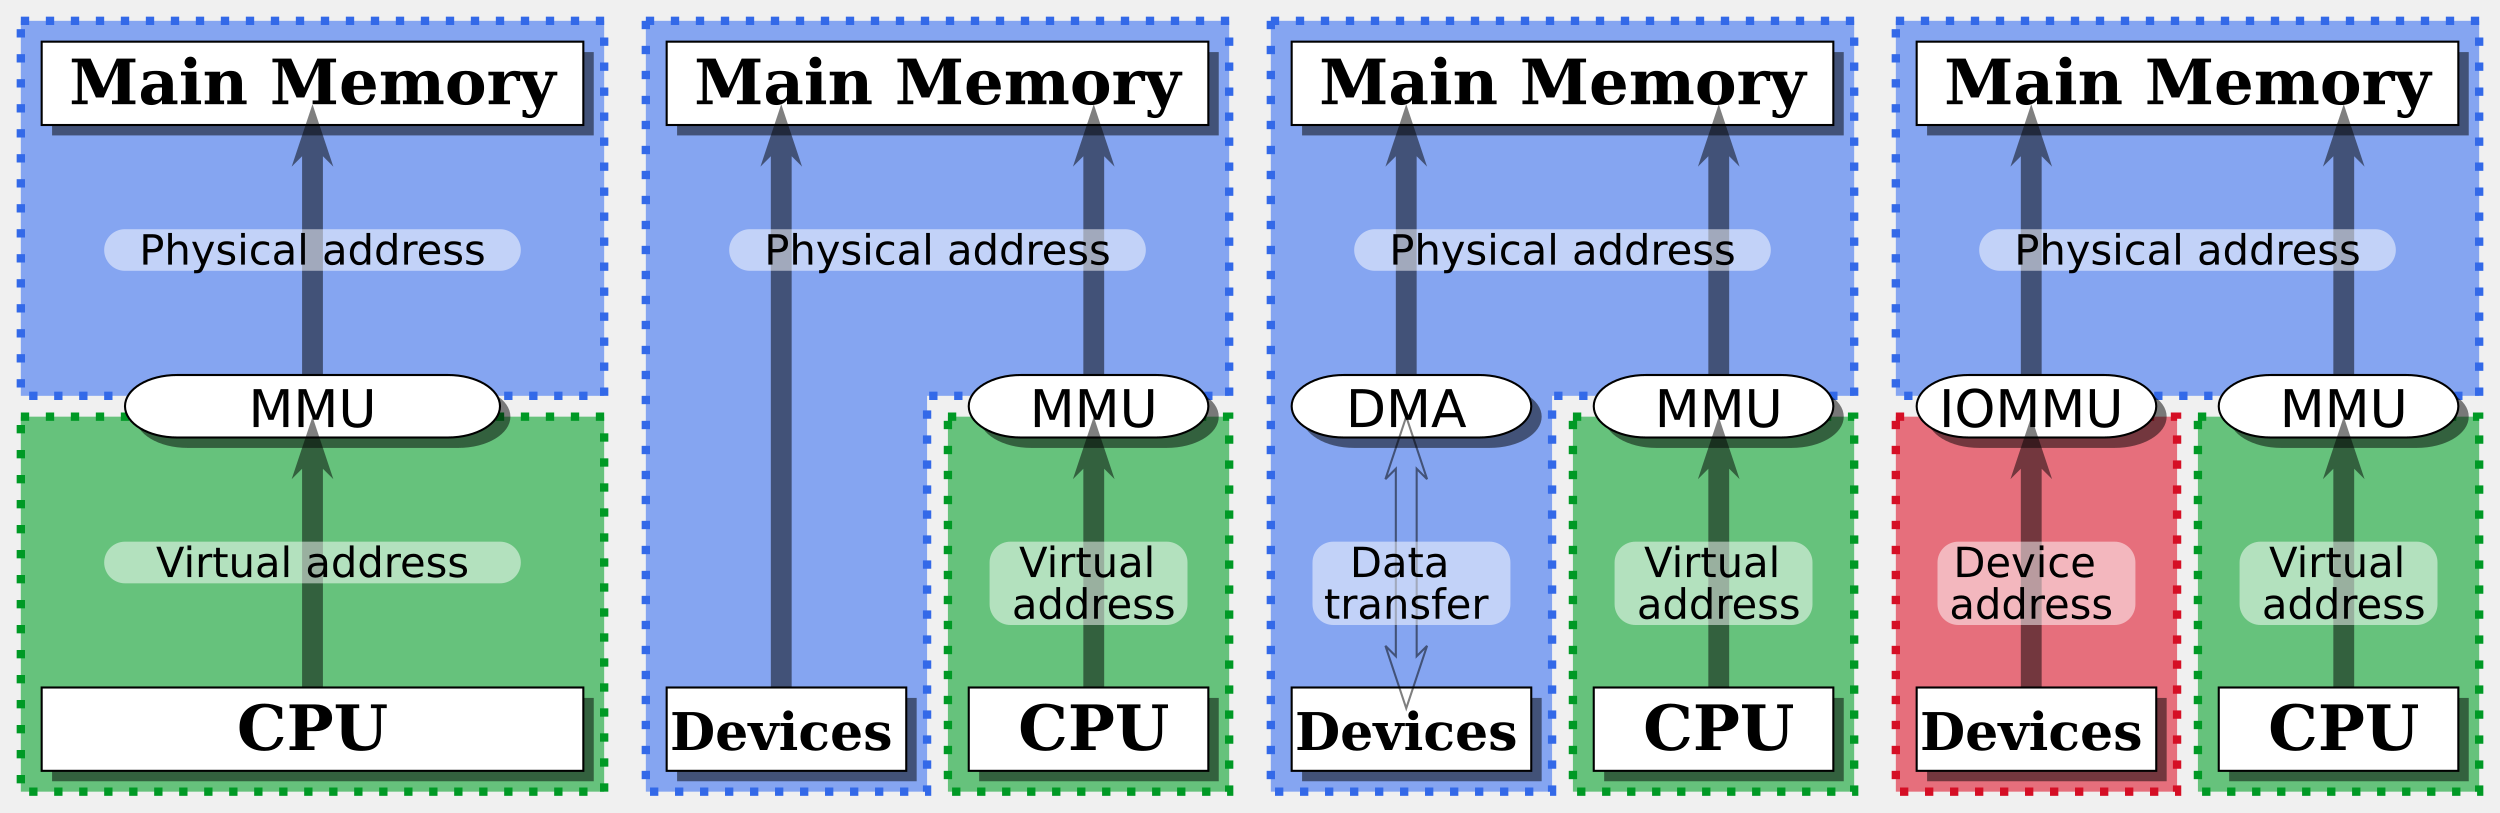
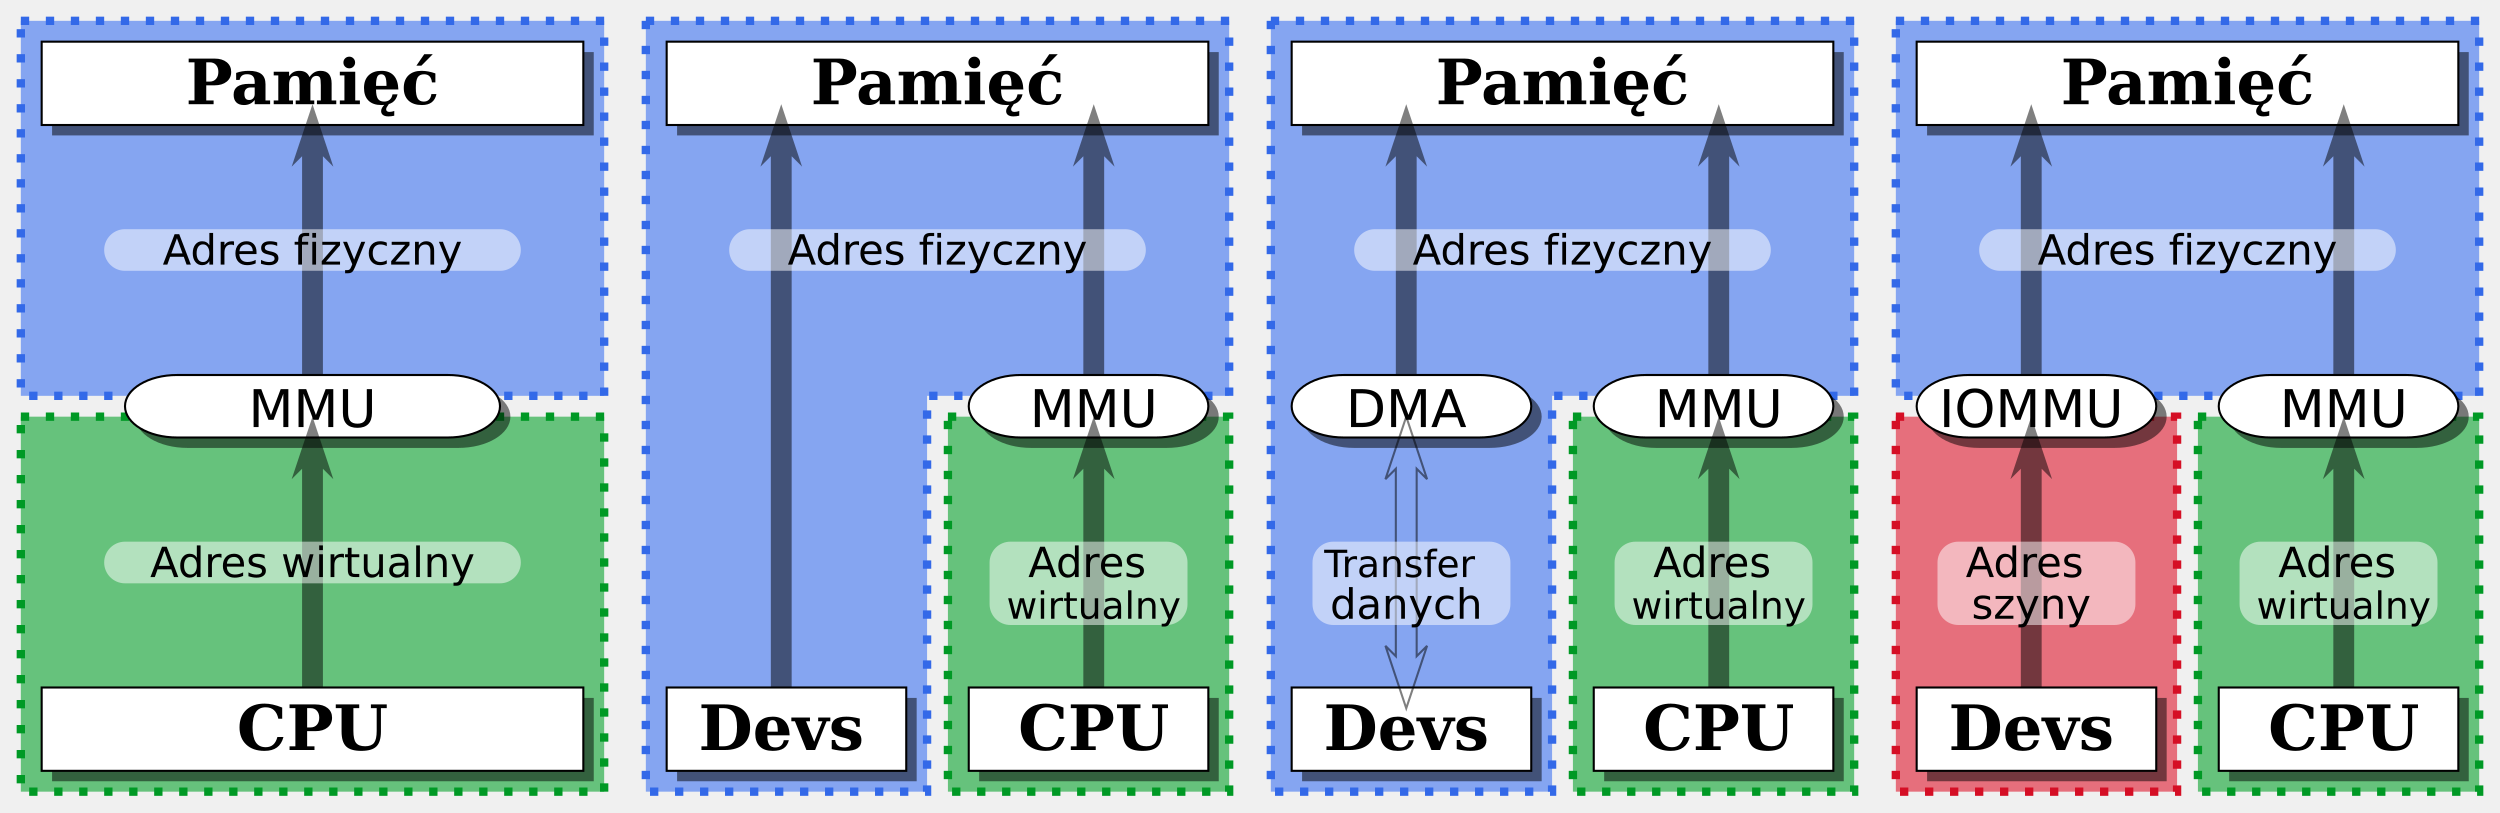
<svg xmlns="http://www.w3.org/2000/svg" xmlns:xlink="http://www.w3.org/1999/xlink" width="1200px" height="390px" viewBox="0 0 1200 390" version="1.1">
  <style>
    text {
      font-family: DejaVu Sans;
      font-size: 20px;
      font-style: normal;
      font-variant: normal;
      font-weight: normal;
      font-stretch: normal;
      fill: #000;
      stroke: none;
      text-align: center;
      text-anchor: middle;
    }
    text.mmu {
      font-size: 25px;
    }
    text.component {
      font-family: DejaVu Serif;
      font-size: 30px;
      font-weight: bold;
    }

    .g {
      stroke-width: 4;
      stroke-dasharray: 4, 8;
    }
    #g-top, #g-top-big {
      /* blue */
      fill: #85A5F1;
      stroke: #3369E8;
    }
    #g-btm-rght, #g-btm-big {
      /* green */
      fill: #66C27C;
      stroke: #009925;
    }
    #g-btm-left {
      /* red */
      fill: #E66F7C;
      stroke: #D50F25;
    }

    .arrow {
      fill: #000;
      stroke: none;
      opacity: 0.5;
    }
    #a-left-data {
      fill: none;
      stroke: #000;
      stroke-width: 1;
      opacity: 0.5;
    }

    .b {
      stroke: none;
      fill: #FFF;
      opacity: 0.5;
    }
  </style>
  <defs>
    <rect id="g-top" x=" 10" y=" 10" width="280" height="180" class="g" />
    <rect id="g-btm-big" x=" 10" y="200" width="280" height="180" class="g" />
    <rect id="g-btm-left" x=" 10" y="200" width="135" height="180" class="g" />
    <rect id="g-btm-rght" x="155" y="200" width="135" height="180" class="g" />
    <path id="g-top-big" d="M 10,10 h280 v180 h-145 v190 h-135 z" class="g" />
    <rect id="c-top" x=" 20" y=" 20" width="260" height=" 40" />
    <rect id="c-btm-big" x=" 20" y="330" width="260" height=" 40" />
    <rect id="c-btm-left" x=" 20" y="330" width="115" height=" 40" />
    <rect id="c-btm-rght" x="165" y="330" width="115" height=" 40" />
    <rect id="c-mmu-big" x=" 60" y="180" width="180" height=" 30" rx="25" ry="25" />
    <rect id="c-mmu-left" x=" 20" y="180" width="115" height=" 30" rx="25" ry="25" />
    <rect id="c-mmu-rght" x="165" y="180" width="115" height=" 30" rx="25" ry="25" />
    <path id="a-top-cntr" d="M150, 50 l -10,30 5,-5 v105 h10 v-105 l5,5 z" class="arrow" />
    <path id="a-btm-cntr" d="M150,200 l -10,30 5,-5 v105 h10 v-105 l5,5 z" class="arrow" />
    <path id="a-top-left" d="M 75, 50 l -10,30 5,-5 v105 h10 v-105 l5,5 z" class="arrow" />
    <path id="a-btm-left" d="M 75,200 l -10,30 5,-5 v105 h10 v-105 l5,5 z" class="arrow" />
    <path id="a-top-rght" d="M225, 50 l -10,30 5,-5 v105 h10 v-105 l5,5 z" class="arrow" />
    <path id="a-btm-rght" d="M225,200 l -10,30 5,-5 v105 h10 v-105 l5,5 z" class="arrow" />
    <path id="a-left-long" d="M 75, 50 l -10,30 5,-5 v255 h10 v-255 l5,5 z" class="arrow" />
    <path id="a-left-data" d="M 75,200 l -10,30 5,-5 v90 l -5,-5 10,30 10,-30 -5,5 v-90 l5,5 z" />
    <rect id="b-top-cntr" x=" 50" y="110" width="200" height="20" rx="10" ry="10" class="b" />
    <rect id="b-btm-cntr" x=" 50" y="260" width="200" height="20" rx="10" ry="10" class="b" />
    <rect id="b-btm-rght" x="175" y="260" width=" 95" height="40" rx="10" ry="10" class="b" />
    <rect id="b-btm-left" x=" 30" y="260" width=" 95" height="40" rx="10" ry="10" class="b" />
-     <text id="t-main" x="150" y=" 50" class="component">Main Memory</text>
+     <text id="t-main" x="150" y=" 50" class="component">Pamięć</text>
    <text id="t-cpu-cntr" x="150" y="360" class="component">CPU</text>
    <text id="t-cpu-rght" x="225" y="360" class="component">CPU</text>
-     <text id="t-dev-left" x=" 75" y="360" class="component" style="font-size:25px">Devices</text>
+     <text id="t-dev-left" x=" 75" y="360" class="component">Devs</text>
    <text id="t-mmu-cntr" x="150" y="205" class="mmu">MMU</text>
    <text id="t-mmu-rght" x="225" y="205" class="mmu">MMU</text>
    <text id="t-dma-left" x=" 75" y="205" class="mmu">DMA</text>
    <text id="t-iom-left" x=" 75" y="205" class="mmu">IOMMU</text>
-     <text id="t-phys-cntr" x="150" y="127" class="addr">Physical address</text>
-     <text id="t-virt-cntr" x="150" y="277" class="addr">Virtual address</text>
+     <text id="t-phys-cntr" x="150" y="127" class="addr">Adres fizyczny</text>
+     <text id="t-virt-cntr" x="150" y="277" class="addr">Adres wirtualny</text>
    <text id="t-virt" class="addr">
-       <tspan x="225" y="277">Virtual</tspan>
-       <tspan x="225" y="297">address</tspan>
+       <tspan x="225" y="277">Adres</tspan>
+       <tspan x="225" y="297" style="font-size:90%">wirtualny</tspan>
    </text>
    <text id="t-data" class="addr">
-       <tspan x="75" y="277">Data</tspan>
-       <tspan x="75" y="297">transfer</tspan>
+       <tspan x="75" y="277" style="font-size:90%">Transfer</tspan>
+       <tspan x="75" y="297">danych</tspan>
    </text>
    <text id="t-bus" class="addr">
-       <tspan x="75" y="277">Device</tspan>
-       <tspan x="75" y="297">address</tspan>
+       <tspan x="75" y="277">Adres</tspan>
+       <tspan x="75" y="297">szyny</tspan>
    </text>
    <g id="ct-mmu">
      <use x="0" y="0" xlink:href="#c-top" />
      <use x="0" y="0" xlink:href="#c-btm-big" />
      <use x="0" y="0" xlink:href="#c-mmu-big" />
    </g>
    <g id="ct-nommu">
      <use x="0" y="0" xlink:href="#c-top" />
      <use x="0" y="0" xlink:href="#c-btm-rght" />
      <use x="0" y="0" xlink:href="#c-btm-left" />
      <use x="0" y="0" xlink:href="#c-mmu-rght" />
    </g>
    <g id="ct-full">
      <use x="0" y="0" xlink:href="#ct-nommu" />
      <use x="0" y="0" xlink:href="#c-mmu-left" />
    </g>
    <g id="tpl-mmu">
      <use x="0" y="0" xlink:href="#g-top" />
      <use x="0" y="0" xlink:href="#g-btm-big" />
      <use x="5" y="5" xlink:href="#ct-mmu" style="opacity: 0.5; fill: #000; stroke: none" />
      <use x="0" y="0" xlink:href="#ct-mmu" style="fill: #FFF; stroke: #000; stroke-width: 1" />
      <use x="0" y="0" xlink:href="#a-top-cntr" />
      <use x="0" y="0" xlink:href="#a-btm-cntr" />
      <use x="0" y="0" xlink:href="#b-top-cntr" />
      <use x="0" y="0" xlink:href="#b-btm-cntr" />
      <use x="0" y="0" xlink:href="#t-main" />
      <use x="0" y="0" xlink:href="#t-phys-cntr" />
      <use x="0" y="0" xlink:href="#t-mmu-cntr" />
      <use x="0" y="0" xlink:href="#t-cpu-cntr" />
      <use x="0" y="0" xlink:href="#t-virt-cntr" />
    </g>
    <g id="tpl-nommu">
      <use x="0" y="0" xlink:href="#g-top-big" />
      <use x="0" y="0" xlink:href="#g-btm-rght" />
      <use x="5" y="5" xlink:href="#ct-nommu" style="opacity: 0.5; fill: #000; stroke: none" />
      <use x="0" y="0" xlink:href="#ct-nommu" style="fill: #FFF; stroke: #000; stroke-width: 1" />
      <use x="0" y="0" xlink:href="#a-top-rght" />
      <use x="0" y="0" xlink:href="#a-btm-rght" />
      <use x="0" y="0" xlink:href="#a-left-long" />
      <use x="0" y="0" xlink:href="#b-top-cntr" />
      <use x="0" y="0" xlink:href="#b-btm-rght" />
      <use x="0" y="0" xlink:href="#t-main" />
      <use x="0" y="0" xlink:href="#t-phys-cntr" />
      <use x="0" y="0" xlink:href="#t-mmu-rght" />
      <use x="0" y="0" xlink:href="#t-cpu-rght" />
      <use x="0" y="0" xlink:href="#t-dev-left" />
      <use x="0" y="0" xlink:href="#t-virt" />
    </g>
    <g id="tpl-dma">
      <use x="0" y="0" xlink:href="#g-top-big" />
      <use x="0" y="0" xlink:href="#g-btm-rght" />
      <use x="5" y="5" xlink:href="#ct-full" style="opacity: 0.5; fill: #000; stroke: none" />
      <use x="0" y="0" xlink:href="#ct-full" style="fill: #FFF; stroke: #000; stroke-width: 1" />
      <use x="0" y="0" xlink:href="#a-top-rght" />
      <use x="0" y="0" xlink:href="#a-btm-rght" />
      <use x="0" y="0" xlink:href="#a-top-left" />
      <use x="0" y="0" xlink:href="#a-left-data" />
      <use x="0" y="0" xlink:href="#b-top-cntr" />
      <use x="0" y="0" xlink:href="#b-btm-left" />
      <use x="0" y="0" xlink:href="#b-btm-rght" />
      <use x="0" y="0" xlink:href="#t-main" />
      <use x="0" y="0" xlink:href="#t-phys-cntr" />
      <use x="0" y="0" xlink:href="#t-dma-left" />
      <use x="0" y="0" xlink:href="#t-mmu-rght" />
      <use x="0" y="0" xlink:href="#t-cpu-rght" />
      <use x="0" y="0" xlink:href="#t-dev-left" />
      <use x="0" y="0" xlink:href="#t-data" />
      <use x="0" y="0" xlink:href="#t-virt" />
    </g>
    <g id="tpl-iommu">
      <use x="0" y="0" xlink:href="#g-top" />
      <use x="0" y="0" xlink:href="#g-btm-rght" />
      <use x="0" y="0" xlink:href="#g-btm-left" />
      <use x="5" y="5" xlink:href="#ct-full" style="opacity: 0.5; fill: #000; stroke: none" />
      <use x="0" y="0" xlink:href="#ct-full" style="fill: #FFF; stroke: #000; stroke-width: 1" />
      <use x="0" y="0" xlink:href="#a-top-rght" />
      <use x="0" y="0" xlink:href="#a-btm-rght" />
      <use x="0" y="0" xlink:href="#a-top-left" />
      <use x="0" y="0" xlink:href="#a-btm-left" />
      <use x="0" y="0" xlink:href="#b-top-cntr" />
      <use x="0" y="0" xlink:href="#b-btm-left" />
      <use x="0" y="0" xlink:href="#b-btm-rght" />
      <use x="0" y="0" xlink:href="#t-main" />
      <use x="0" y="0" xlink:href="#t-phys-cntr" />
      <use x="0" y="0" xlink:href="#t-iom-left" />
      <use x="0" y="0" xlink:href="#t-mmu-rght" />
      <use x="0" y="0" xlink:href="#t-cpu-rght" />
      <use x="0" y="0" xlink:href="#t-dev-left" />
      <use x="0" y="0" xlink:href="#t-bus" />
      <use x="0" y="0" xlink:href="#t-virt" />
    </g>
  </defs>
  <use x="0" y="0" id="img-mmu" xlink:href="#tpl-mmu" />
  <use x="300" y="0" id="img-nommu" xlink:href="#tpl-nommu" />
  <use x="600" y="0" id="img-dma" xlink:href="#tpl-dma" />
  <use x="900" y="0" id="img-iommu" xlink:href="#tpl-iommu" />
</svg>
